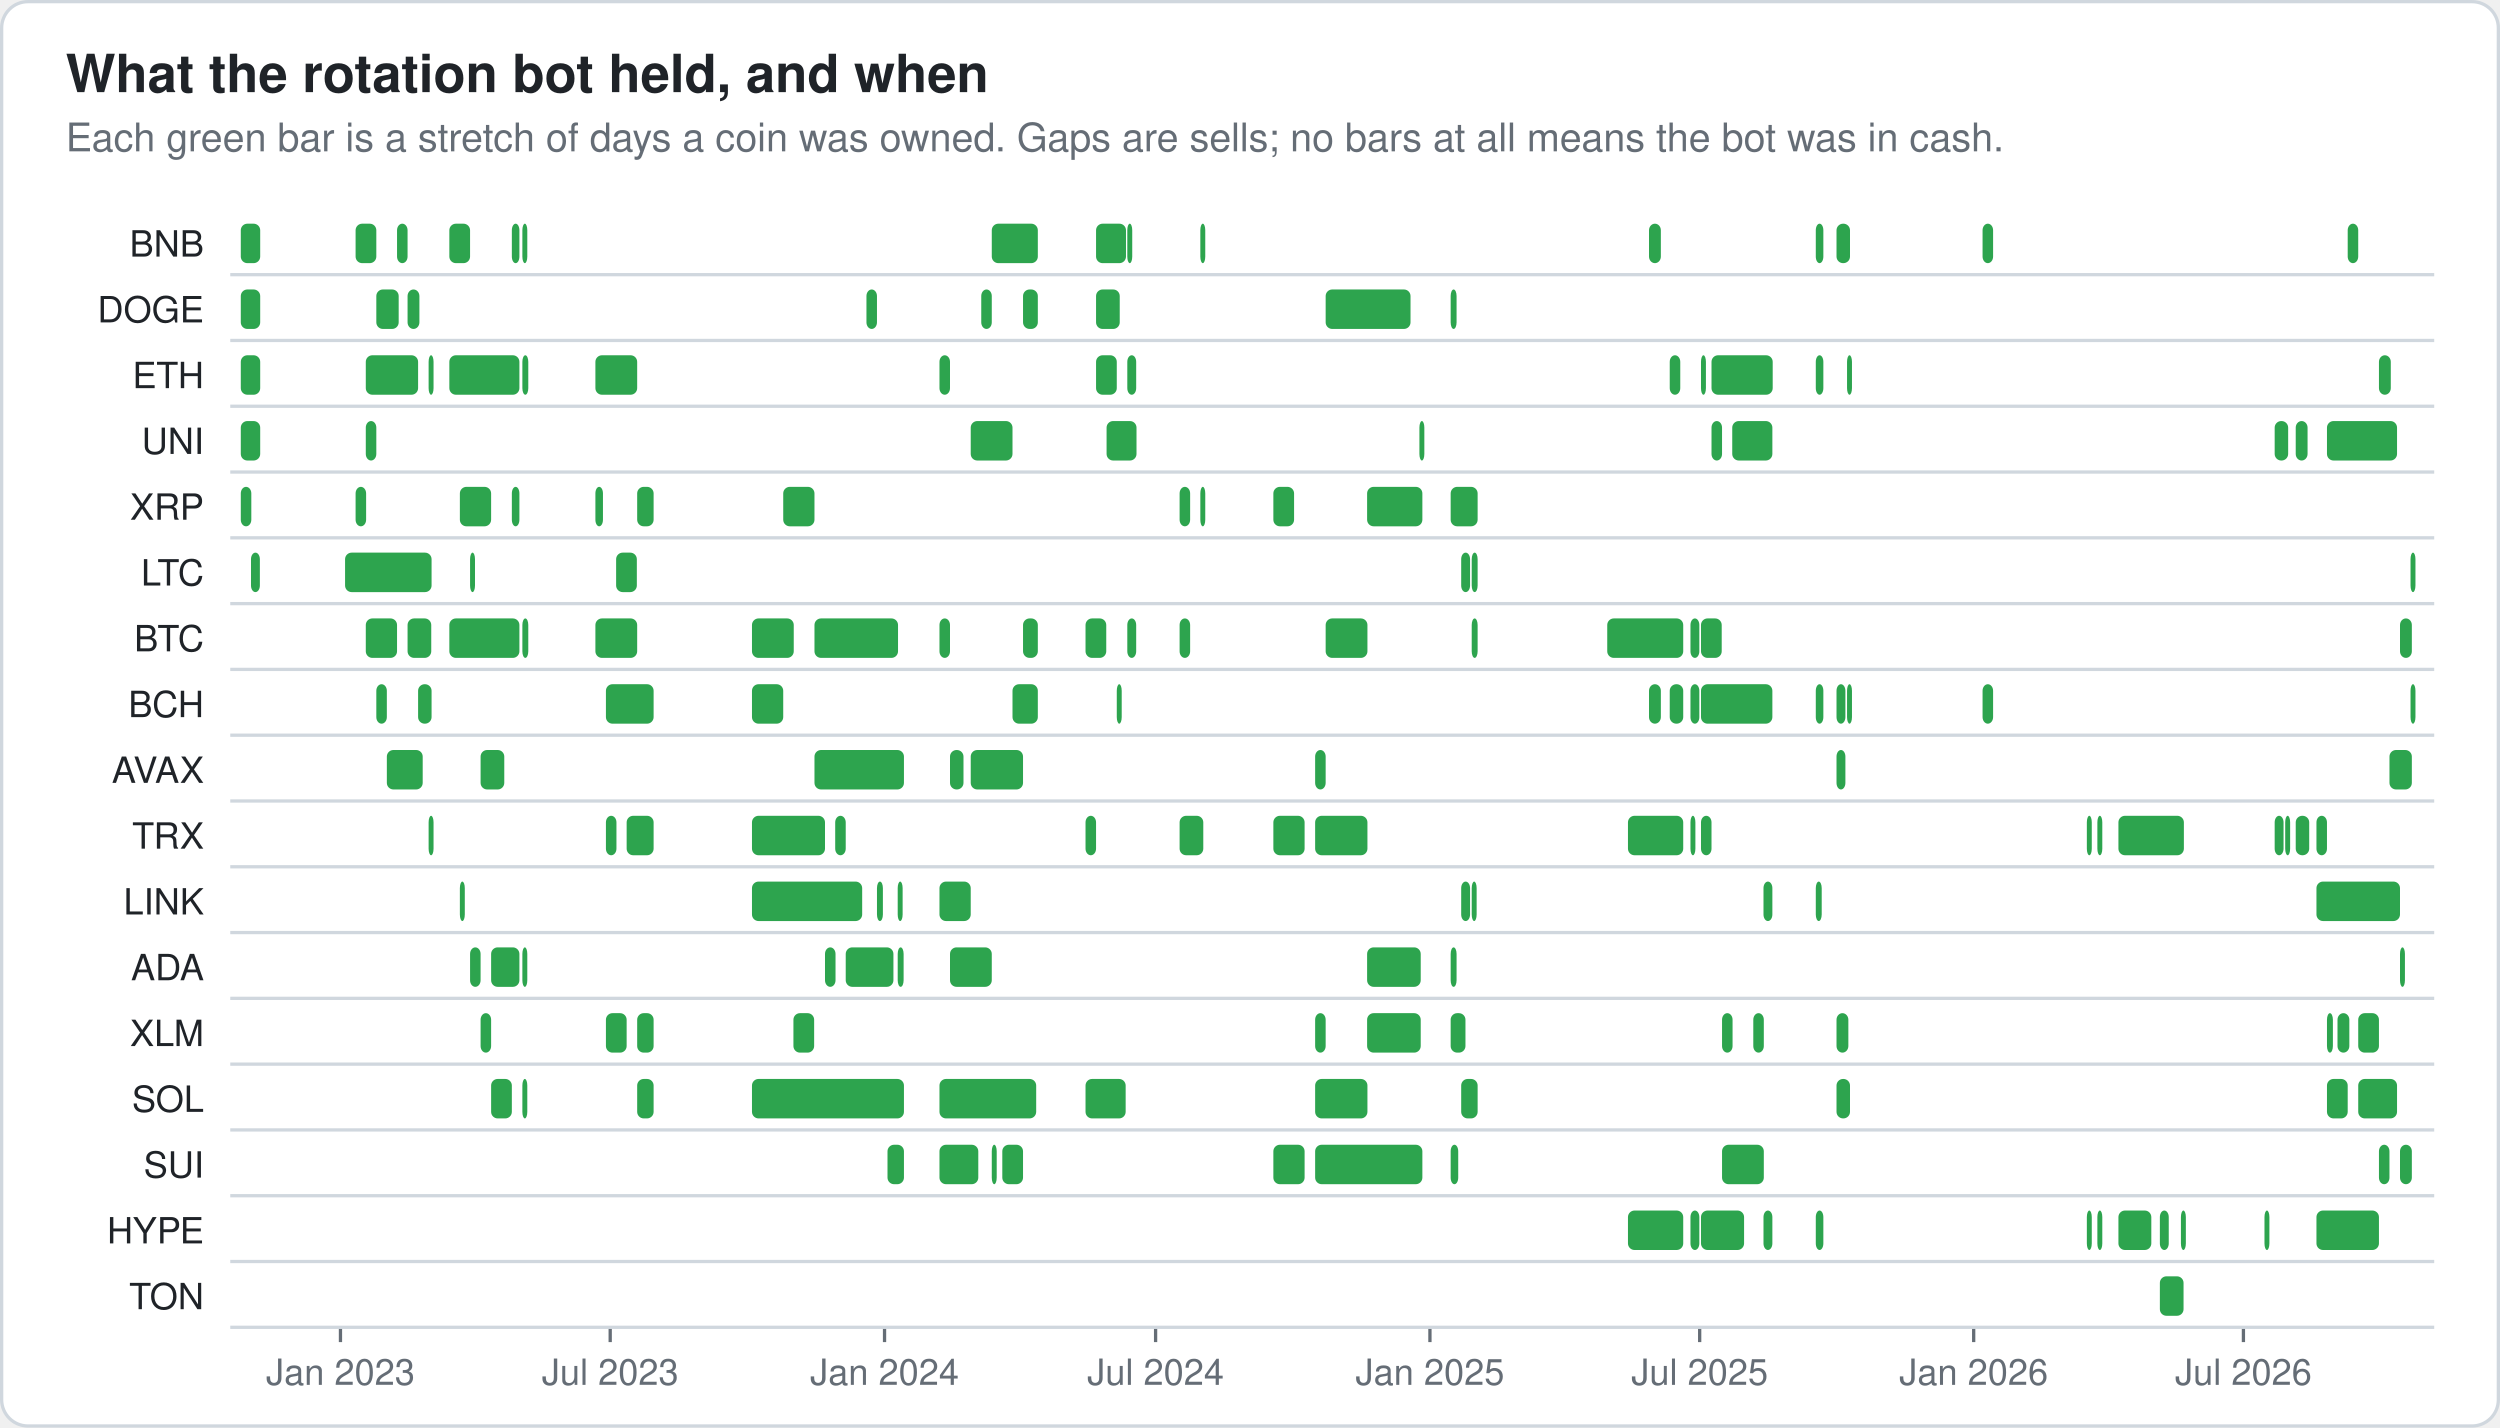
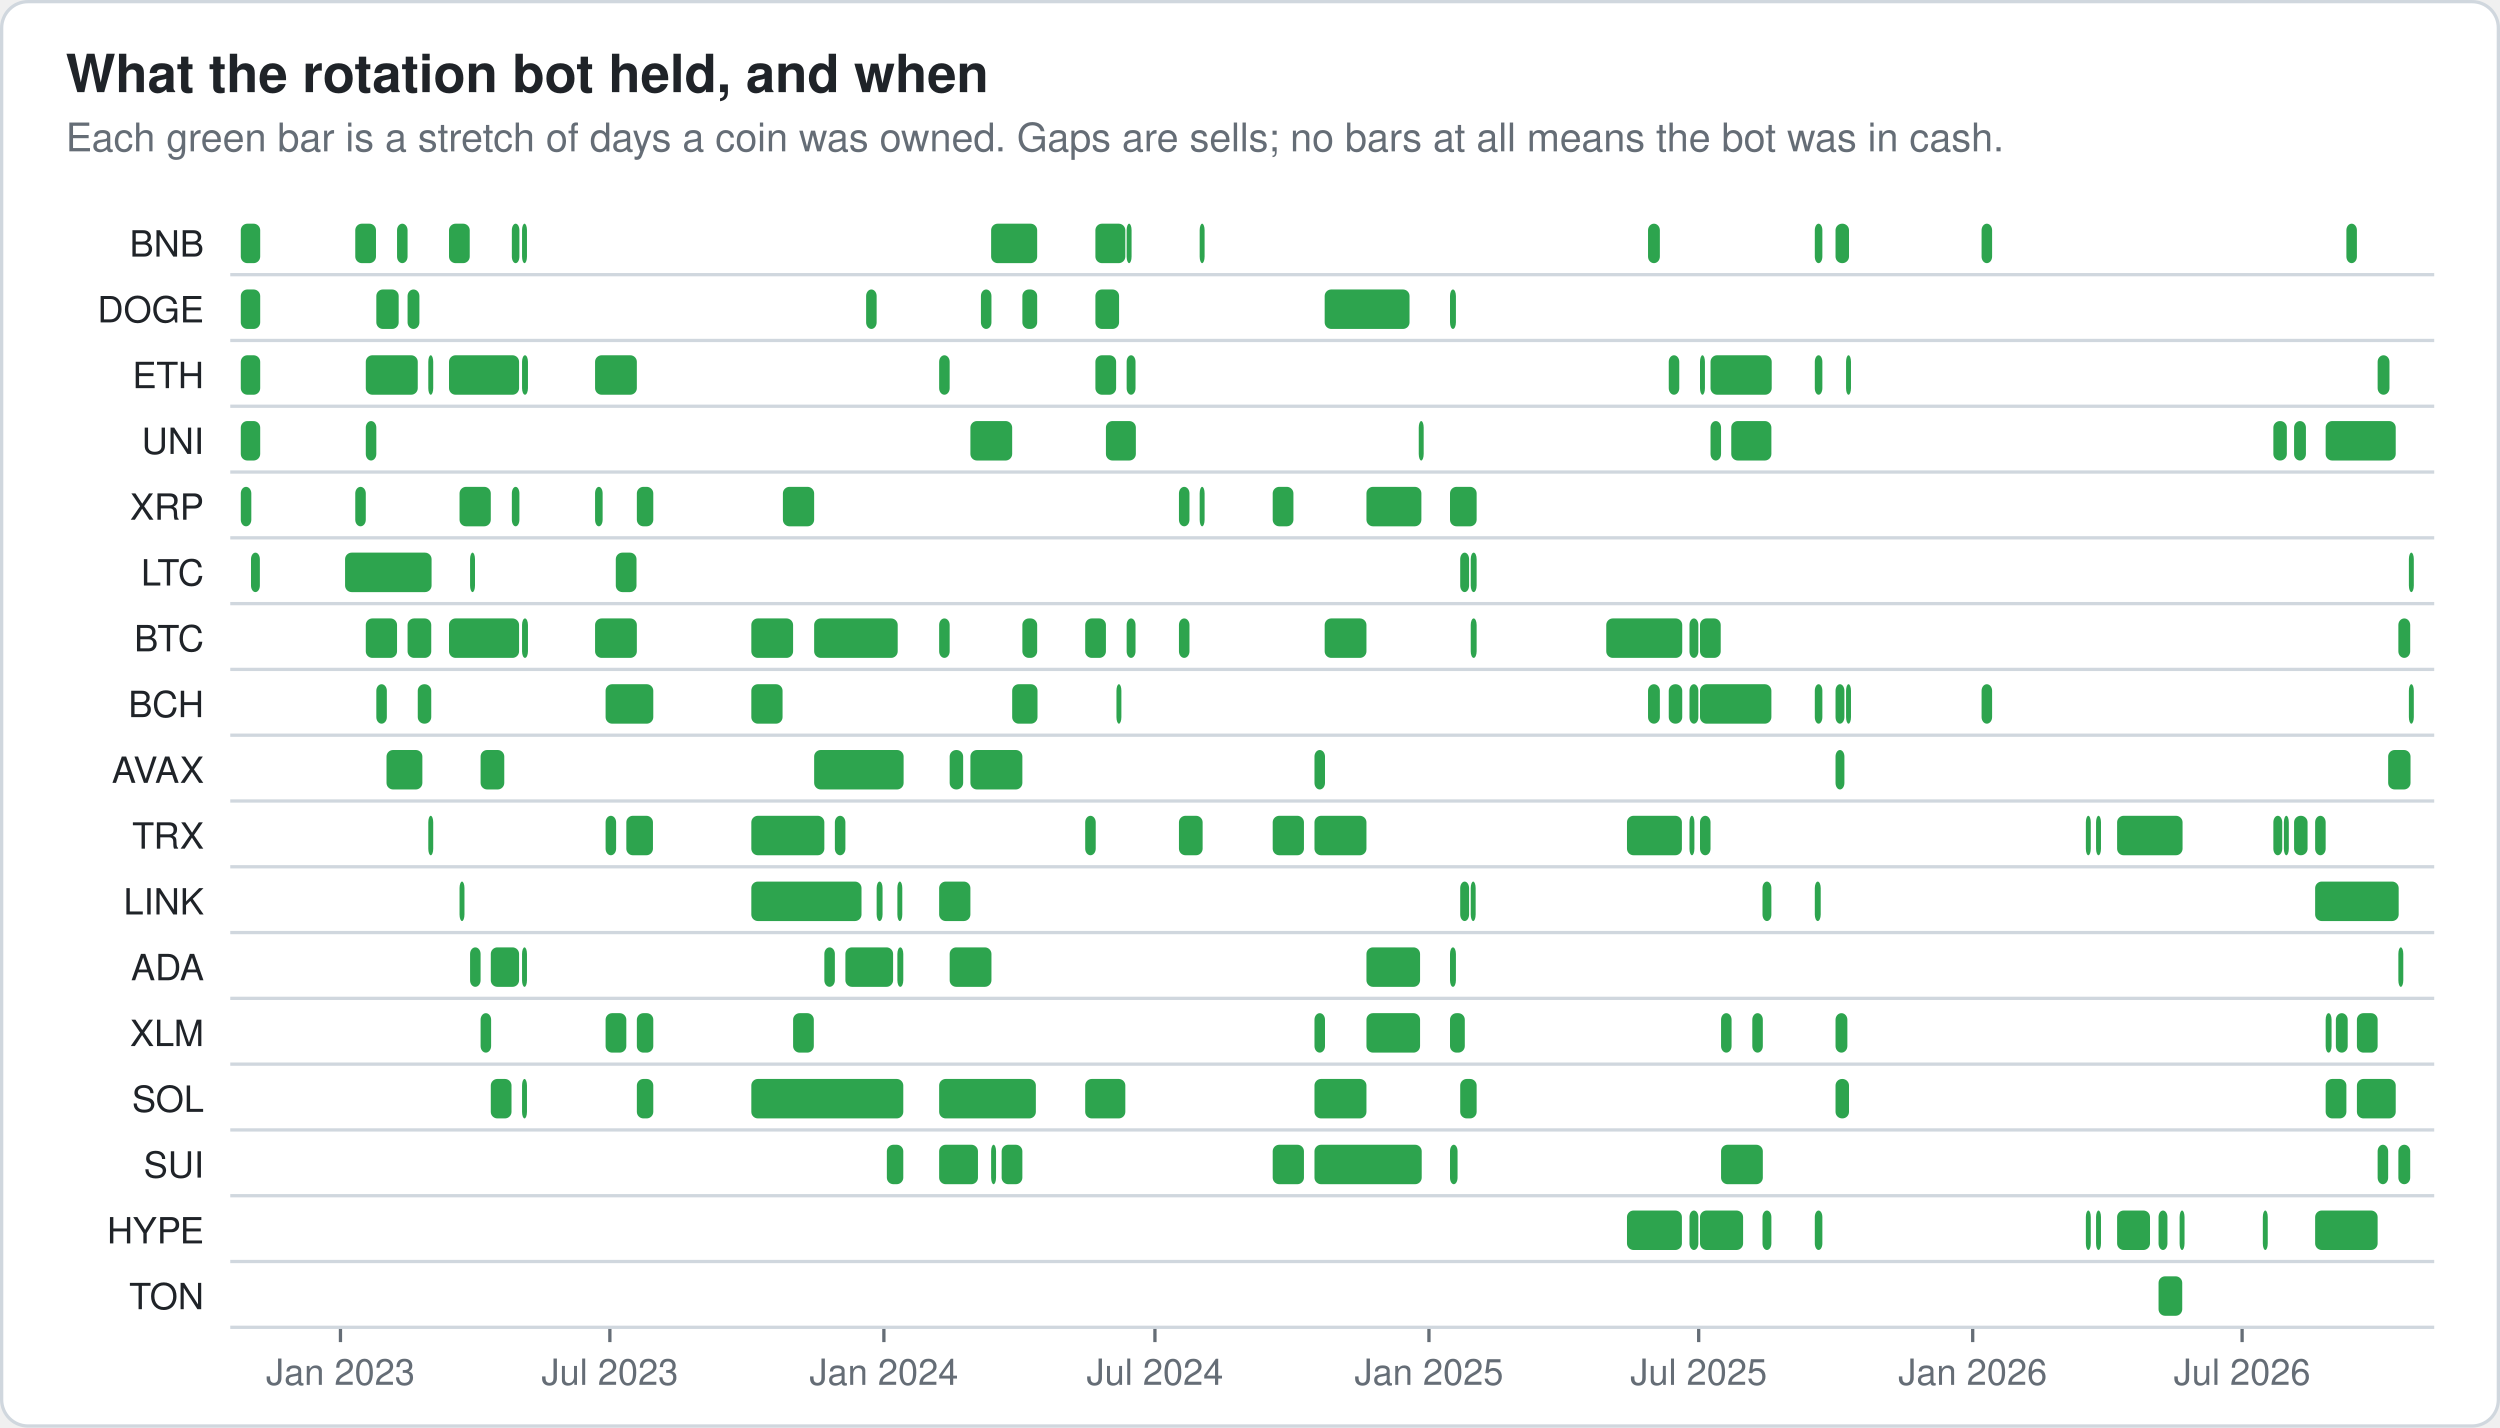
<svg xmlns="http://www.w3.org/2000/svg" width="760" height="434" viewBox="0 0 760 434" font-family="Helvetica, Arial, sans-serif">
  <rect x="0.5" y="0.5" width="759" height="433" rx="8" fill="#ffffff" stroke="#d0d7de" />
  <text x="20" y="28" font-size="16" font-weight="bold" fill="#1f2328">What the rotation bot held, and when</text>
  <text x="20" y="46" font-size="12" fill="#656d76">Each green bar is a stretch of days a coin was owned. Gaps are sells; no bars at all means the bot was in cash.</text>
  <text x="62" y="78" font-size="11" text-anchor="end" fill="#1f2328">BNB</text>
  <line x1="70" y1="83.5" x2="740" y2="83.5" stroke="#d0d7de" />
  <rect x="73.2" y="68" width="5.9" height="12" rx="2" fill="#2da44e" />
-   <rect x="108.1" y="68" width="6.3" height="12" rx="2" fill="#2da44e" />
+   <rect x="108.0" y="68" width="6.3" height="12" rx="2" fill="#2da44e" />
  <rect x="120.7" y="68" width="3.2" height="12" rx="2" fill="#2da44e" />
-   <rect x="136.6" y="68" width="6.3" height="12" rx="2" fill="#2da44e" />
+   <rect x="136.5" y="68" width="6.3" height="12" rx="2" fill="#2da44e" />
  <rect x="155.6" y="68" width="2.3" height="12" rx="2" fill="#2da44e" />
-   <rect x="158.8" y="68" width="1.5" height="12" rx="2" fill="#2da44e" />
-   <rect x="301.5" y="68" width="14.0" height="12" rx="2" fill="#2da44e" />
-   <rect x="333.2" y="68" width="9.1" height="12" rx="2" fill="#2da44e" />
-   <rect x="342.7" y="68" width="1.5" height="12" rx="2" fill="#2da44e" />
-   <rect x="364.9" y="68" width="1.5" height="12" rx="2" fill="#2da44e" />
-   <rect x="501.3" y="68" width="3.6" height="12" rx="2" fill="#2da44e" />
-   <rect x="552.0" y="68" width="2.3" height="12" rx="2" fill="#2da44e" />
-   <rect x="558.3" y="68" width="4.1" height="12" rx="2" fill="#2da44e" />
-   <rect x="602.7" y="68" width="3.2" height="12" rx="2" fill="#2da44e" />
-   <rect x="713.7" y="68" width="3.2" height="12" rx="2" fill="#2da44e" />
+   <rect x="158.7" y="68" width="1.5" height="12" rx="2" fill="#2da44e" />
+   <rect x="301.3" y="68" width="14.0" height="12" rx="2" fill="#2da44e" />
+   <rect x="333.0" y="68" width="9.1" height="12" rx="2" fill="#2da44e" />
+   <rect x="342.5" y="68" width="1.5" height="12" rx="2" fill="#2da44e" />
+   <rect x="364.7" y="68" width="1.5" height="12" rx="2" fill="#2da44e" />
+   <rect x="501.0" y="68" width="3.6" height="12" rx="2" fill="#2da44e" />
+   <rect x="551.7" y="68" width="2.3" height="12" rx="2" fill="#2da44e" />
+   <rect x="558.0" y="68" width="4.1" height="12" rx="2" fill="#2da44e" />
+   <rect x="602.4" y="68" width="3.2" height="12" rx="2" fill="#2da44e" />
+   <rect x="713.3" y="68" width="3.2" height="12" rx="2" fill="#2da44e" />
  <text x="62" y="98" font-size="11" text-anchor="end" fill="#1f2328">DOGE</text>
  <line x1="70" y1="103.5" x2="740" y2="103.5" stroke="#d0d7de" />
  <rect x="73.2" y="88" width="5.9" height="12" rx="2" fill="#2da44e" />
  <rect x="114.4" y="88" width="6.8" height="12" rx="2" fill="#2da44e" />
  <rect x="123.9" y="88" width="3.6" height="12" rx="2" fill="#2da44e" />
-   <rect x="263.4" y="88" width="3.2" height="12" rx="2" fill="#2da44e" />
-   <rect x="298.3" y="88" width="3.2" height="12" rx="2" fill="#2da44e" />
-   <rect x="311.0" y="88" width="4.5" height="12" rx="2" fill="#2da44e" />
-   <rect x="333.2" y="88" width="7.2" height="12" rx="2" fill="#2da44e" />
-   <rect x="403.0" y="88" width="25.8" height="12" rx="2" fill="#2da44e" />
-   <rect x="441.0" y="88" width="1.8" height="12" rx="2" fill="#2da44e" />
+   <rect x="263.3" y="88" width="3.2" height="12" rx="2" fill="#2da44e" />
+   <rect x="298.2" y="88" width="3.2" height="12" rx="2" fill="#2da44e" />
+   <rect x="310.8" y="88" width="4.5" height="12" rx="2" fill="#2da44e" />
+   <rect x="333.0" y="88" width="7.2" height="12" rx="2" fill="#2da44e" />
+   <rect x="402.7" y="88" width="25.8" height="12" rx="2" fill="#2da44e" />
+   <rect x="440.8" y="88" width="1.8" height="12" rx="2" fill="#2da44e" />
  <text x="62" y="118" font-size="11" text-anchor="end" fill="#1f2328">ETH</text>
  <line x1="70" y1="123.5" x2="740" y2="123.5" stroke="#d0d7de" />
  <rect x="73.2" y="108" width="5.9" height="12" rx="2" fill="#2da44e" />
-   <rect x="111.2" y="108" width="15.9" height="12" rx="2" fill="#2da44e" />
-   <rect x="130.3" y="108" width="1.5" height="12" rx="2" fill="#2da44e" />
-   <rect x="136.6" y="108" width="21.3" height="12" rx="2" fill="#2da44e" />
-   <rect x="158.8" y="108" width="1.8" height="12" rx="2" fill="#2da44e" />
-   <rect x="181.0" y="108" width="12.7" height="12" rx="2" fill="#2da44e" />
-   <rect x="285.6" y="108" width="3.2" height="12" rx="2" fill="#2da44e" />
-   <rect x="333.2" y="108" width="6.3" height="12" rx="2" fill="#2da44e" />
-   <rect x="342.7" y="108" width="2.7" height="12" rx="2" fill="#2da44e" />
-   <rect x="507.6" y="108" width="3.2" height="12" rx="2" fill="#2da44e" />
-   <rect x="517.1" y="108" width="1.5" height="12" rx="2" fill="#2da44e" />
-   <rect x="520.3" y="108" width="18.6" height="12" rx="2" fill="#2da44e" />
-   <rect x="552.0" y="108" width="2.3" height="12" rx="2" fill="#2da44e" />
-   <rect x="561.5" y="108" width="1.5" height="12" rx="2" fill="#2da44e" />
-   <rect x="723.2" y="108" width="3.6" height="12" rx="2" fill="#2da44e" />
+   <rect x="111.2" y="108" width="15.8" height="12" rx="2" fill="#2da44e" />
+   <rect x="130.2" y="108" width="1.5" height="12" rx="2" fill="#2da44e" />
+   <rect x="136.5" y="108" width="21.3" height="12" rx="2" fill="#2da44e" />
+   <rect x="158.7" y="108" width="1.8" height="12" rx="2" fill="#2da44e" />
+   <rect x="180.9" y="108" width="12.7" height="12" rx="2" fill="#2da44e" />
+   <rect x="285.5" y="108" width="3.2" height="12" rx="2" fill="#2da44e" />
+   <rect x="333.0" y="108" width="6.3" height="12" rx="2" fill="#2da44e" />
+   <rect x="342.5" y="108" width="2.7" height="12" rx="2" fill="#2da44e" />
+   <rect x="507.3" y="108" width="3.2" height="12" rx="2" fill="#2da44e" />
+   <rect x="516.8" y="108" width="1.5" height="12" rx="2" fill="#2da44e" />
+   <rect x="520.0" y="108" width="18.6" height="12" rx="2" fill="#2da44e" />
+   <rect x="551.7" y="108" width="2.3" height="12" rx="2" fill="#2da44e" />
+   <rect x="561.2" y="108" width="1.5" height="12" rx="2" fill="#2da44e" />
+   <rect x="722.8" y="108" width="3.6" height="12" rx="2" fill="#2da44e" />
  <text x="62" y="138" font-size="11" text-anchor="end" fill="#1f2328">UNI</text>
  <line x1="70" y1="143.5" x2="740" y2="143.5" stroke="#d0d7de" />
  <rect x="73.2" y="128" width="5.9" height="12" rx="2" fill="#2da44e" />
  <rect x="111.2" y="128" width="3.2" height="12" rx="2" fill="#2da44e" />
-   <rect x="295.1" y="128" width="12.7" height="12" rx="2" fill="#2da44e" />
-   <rect x="336.4" y="128" width="9.1" height="12" rx="2" fill="#2da44e" />
-   <rect x="431.5" y="128" width="1.5" height="12" rx="2" fill="#2da44e" />
-   <rect x="520.3" y="128" width="3.2" height="12" rx="2" fill="#2da44e" />
-   <rect x="526.6" y="128" width="12.2" height="12" rx="2" fill="#2da44e" />
-   <rect x="691.5" y="128" width="4.1" height="12" rx="2" fill="#2da44e" />
-   <rect x="697.9" y="128" width="3.6" height="12" rx="2" fill="#2da44e" />
-   <rect x="707.4" y="128" width="21.3" height="12" rx="2" fill="#2da44e" />
+   <rect x="295.0" y="128" width="12.7" height="12" rx="2" fill="#2da44e" />
+   <rect x="336.2" y="128" width="9.1" height="12" rx="2" fill="#2da44e" />
+   <rect x="431.3" y="128" width="1.5" height="12" rx="2" fill="#2da44e" />
+   <rect x="520.0" y="128" width="3.2" height="12" rx="2" fill="#2da44e" />
+   <rect x="526.3" y="128" width="12.2" height="12" rx="2" fill="#2da44e" />
+   <rect x="691.1" y="128" width="4.1" height="12" rx="2" fill="#2da44e" />
+   <rect x="697.4" y="128" width="3.6" height="12" rx="2" fill="#2da44e" />
+   <rect x="707.0" y="128" width="21.3" height="12" rx="2" fill="#2da44e" />
  <text x="62" y="158" font-size="11" text-anchor="end" fill="#1f2328">XRP</text>
  <line x1="70" y1="163.5" x2="740" y2="163.5" stroke="#d0d7de" />
  <rect x="73.2" y="148" width="3.2" height="12" rx="2" fill="#2da44e" />
-   <rect x="108.1" y="148" width="3.2" height="12" rx="2" fill="#2da44e" />
-   <rect x="139.8" y="148" width="9.5" height="12" rx="2" fill="#2da44e" />
+   <rect x="108.0" y="148" width="3.2" height="12" rx="2" fill="#2da44e" />
+   <rect x="139.7" y="148" width="9.5" height="12" rx="2" fill="#2da44e" />
  <rect x="155.6" y="148" width="2.3" height="12" rx="2" fill="#2da44e" />
-   <rect x="181.0" y="148" width="2.3" height="12" rx="2" fill="#2da44e" />
-   <rect x="193.7" y="148" width="5.0" height="12" rx="2" fill="#2da44e" />
-   <rect x="238.1" y="148" width="9.5" height="12" rx="2" fill="#2da44e" />
-   <rect x="358.6" y="148" width="3.2" height="12" rx="2" fill="#2da44e" />
-   <rect x="364.9" y="148" width="1.5" height="12" rx="2" fill="#2da44e" />
-   <rect x="387.1" y="148" width="6.3" height="12" rx="2" fill="#2da44e" />
-   <rect x="415.6" y="148" width="16.8" height="12" rx="2" fill="#2da44e" />
-   <rect x="441.0" y="148" width="8.2" height="12" rx="2" fill="#2da44e" />
+   <rect x="180.9" y="148" width="2.3" height="12" rx="2" fill="#2da44e" />
+   <rect x="193.6" y="148" width="5.0" height="12" rx="2" fill="#2da44e" />
+   <rect x="238.0" y="148" width="9.5" height="12" rx="2" fill="#2da44e" />
+   <rect x="358.4" y="148" width="3.2" height="12" rx="2" fill="#2da44e" />
+   <rect x="364.7" y="148" width="1.5" height="12" rx="2" fill="#2da44e" />
+   <rect x="386.9" y="148" width="6.3" height="12" rx="2" fill="#2da44e" />
+   <rect x="415.4" y="148" width="16.7" height="12" rx="2" fill="#2da44e" />
+   <rect x="440.8" y="148" width="8.1" height="12" rx="2" fill="#2da44e" />
  <text x="62" y="178" font-size="11" text-anchor="end" fill="#1f2328">LTC</text>
  <line x1="70" y1="183.5" x2="740" y2="183.5" stroke="#d0d7de" />
  <rect x="76.3" y="168" width="2.7" height="12" rx="2" fill="#2da44e" />
  <rect x="104.9" y="168" width="26.3" height="12" rx="2" fill="#2da44e" />
  <rect x="142.9" y="168" width="1.5" height="12" rx="2" fill="#2da44e" />
-   <rect x="187.3" y="168" width="6.3" height="12" rx="2" fill="#2da44e" />
-   <rect x="444.2" y="168" width="2.7" height="12" rx="2" fill="#2da44e" />
-   <rect x="447.4" y="168" width="1.8" height="12" rx="2" fill="#2da44e" />
-   <rect x="732.8" y="168" width="1.5" height="12" rx="2" fill="#2da44e" />
+   <rect x="187.2" y="168" width="6.3" height="12" rx="2" fill="#2da44e" />
+   <rect x="443.9" y="168" width="2.7" height="12" rx="2" fill="#2da44e" />
+   <rect x="447.1" y="168" width="1.8" height="12" rx="2" fill="#2da44e" />
+   <rect x="732.3" y="168" width="1.5" height="12" rx="2" fill="#2da44e" />
  <text x="62" y="198" font-size="11" text-anchor="end" fill="#1f2328">BTC</text>
  <line x1="70" y1="203.5" x2="740" y2="203.5" stroke="#d0d7de" />
  <rect x="111.2" y="188" width="9.5" height="12" rx="2" fill="#2da44e" />
  <rect x="123.9" y="188" width="7.2" height="12" rx="2" fill="#2da44e" />
-   <rect x="136.6" y="188" width="21.3" height="12" rx="2" fill="#2da44e" />
-   <rect x="158.8" y="188" width="1.8" height="12" rx="2" fill="#2da44e" />
-   <rect x="181.0" y="188" width="12.7" height="12" rx="2" fill="#2da44e" />
-   <rect x="228.6" y="188" width="12.7" height="12" rx="2" fill="#2da44e" />
-   <rect x="247.6" y="188" width="25.4" height="12" rx="2" fill="#2da44e" />
-   <rect x="285.6" y="188" width="3.2" height="12" rx="2" fill="#2da44e" />
-   <rect x="311.0" y="188" width="4.5" height="12" rx="2" fill="#2da44e" />
-   <rect x="330.0" y="188" width="6.3" height="12" rx="2" fill="#2da44e" />
-   <rect x="342.7" y="188" width="2.7" height="12" rx="2" fill="#2da44e" />
-   <rect x="358.6" y="188" width="3.2" height="12" rx="2" fill="#2da44e" />
-   <rect x="403.0" y="188" width="12.7" height="12" rx="2" fill="#2da44e" />
-   <rect x="447.4" y="188" width="1.8" height="12" rx="2" fill="#2da44e" />
-   <rect x="488.6" y="188" width="23.1" height="12" rx="2" fill="#2da44e" />
-   <rect x="513.9" y="188" width="2.7" height="12" rx="2" fill="#2da44e" />
-   <rect x="517.1" y="188" width="6.3" height="12" rx="2" fill="#2da44e" />
-   <rect x="729.6" y="188" width="3.6" height="12" rx="2" fill="#2da44e" />
+   <rect x="136.5" y="188" width="21.3" height="12" rx="2" fill="#2da44e" />
+   <rect x="158.7" y="188" width="1.8" height="12" rx="2" fill="#2da44e" />
+   <rect x="180.9" y="188" width="12.7" height="12" rx="2" fill="#2da44e" />
+   <rect x="228.4" y="188" width="12.7" height="12" rx="2" fill="#2da44e" />
+   <rect x="247.5" y="188" width="25.4" height="12" rx="2" fill="#2da44e" />
+   <rect x="285.5" y="188" width="3.2" height="12" rx="2" fill="#2da44e" />
+   <rect x="310.8" y="188" width="4.5" height="12" rx="2" fill="#2da44e" />
+   <rect x="329.9" y="188" width="6.3" height="12" rx="2" fill="#2da44e" />
+   <rect x="342.5" y="188" width="2.7" height="12" rx="2" fill="#2da44e" />
+   <rect x="358.4" y="188" width="3.2" height="12" rx="2" fill="#2da44e" />
+   <rect x="402.7" y="188" width="12.7" height="12" rx="2" fill="#2da44e" />
+   <rect x="447.1" y="188" width="1.8" height="12" rx="2" fill="#2da44e" />
+   <rect x="488.3" y="188" width="23.1" height="12" rx="2" fill="#2da44e" />
+   <rect x="513.6" y="188" width="2.7" height="12" rx="2" fill="#2da44e" />
+   <rect x="516.8" y="188" width="6.3" height="12" rx="2" fill="#2da44e" />
+   <rect x="729.1" y="188" width="3.6" height="12" rx="2" fill="#2da44e" />
  <text x="62" y="218" font-size="11" text-anchor="end" fill="#1f2328">BCH</text>
  <line x1="70" y1="223.5" x2="740" y2="223.5" stroke="#d0d7de" />
  <rect x="114.4" y="208" width="3.2" height="12" rx="2" fill="#2da44e" />
-   <rect x="127.1" y="208" width="4.1" height="12" rx="2" fill="#2da44e" />
-   <rect x="184.2" y="208" width="14.5" height="12" rx="2" fill="#2da44e" />
-   <rect x="228.6" y="208" width="9.5" height="12" rx="2" fill="#2da44e" />
-   <rect x="307.8" y="208" width="7.7" height="12" rx="2" fill="#2da44e" />
-   <rect x="339.5" y="208" width="1.5" height="12" rx="2" fill="#2da44e" />
-   <rect x="501.3" y="208" width="3.6" height="12" rx="2" fill="#2da44e" />
-   <rect x="507.6" y="208" width="4.1" height="12" rx="2" fill="#2da44e" />
-   <rect x="513.9" y="208" width="2.7" height="12" rx="2" fill="#2da44e" />
-   <rect x="517.1" y="208" width="21.7" height="12" rx="2" fill="#2da44e" />
-   <rect x="552.0" y="208" width="2.3" height="12" rx="2" fill="#2da44e" />
-   <rect x="558.3" y="208" width="2.7" height="12" rx="2" fill="#2da44e" />
-   <rect x="561.5" y="208" width="1.5" height="12" rx="2" fill="#2da44e" />
-   <rect x="602.7" y="208" width="3.2" height="12" rx="2" fill="#2da44e" />
-   <rect x="732.8" y="208" width="1.5" height="12" rx="2" fill="#2da44e" />
+   <rect x="127.0" y="208" width="4.1" height="12" rx="2" fill="#2da44e" />
+   <rect x="184.1" y="208" width="14.5" height="12" rx="2" fill="#2da44e" />
+   <rect x="228.4" y="208" width="9.5" height="12" rx="2" fill="#2da44e" />
+   <rect x="307.7" y="208" width="7.7" height="12" rx="2" fill="#2da44e" />
+   <rect x="339.4" y="208" width="1.5" height="12" rx="2" fill="#2da44e" />
+   <rect x="501.0" y="208" width="3.6" height="12" rx="2" fill="#2da44e" />
+   <rect x="507.3" y="208" width="4.1" height="12" rx="2" fill="#2da44e" />
+   <rect x="513.6" y="208" width="2.7" height="12" rx="2" fill="#2da44e" />
+   <rect x="516.8" y="208" width="21.7" height="12" rx="2" fill="#2da44e" />
+   <rect x="551.7" y="208" width="2.3" height="12" rx="2" fill="#2da44e" />
+   <rect x="558.0" y="208" width="2.7" height="12" rx="2" fill="#2da44e" />
+   <rect x="561.2" y="208" width="1.5" height="12" rx="2" fill="#2da44e" />
+   <rect x="602.4" y="208" width="3.2" height="12" rx="2" fill="#2da44e" />
+   <rect x="732.3" y="208" width="1.5" height="12" rx="2" fill="#2da44e" />
  <text x="62" y="238" font-size="11" text-anchor="end" fill="#1f2328">AVAX</text>
  <line x1="70" y1="243.5" x2="740" y2="243.5" stroke="#d0d7de" />
-   <rect x="117.6" y="228" width="10.9" height="12" rx="2" fill="#2da44e" />
+   <rect x="117.5" y="228" width="10.9" height="12" rx="2" fill="#2da44e" />
  <rect x="146.1" y="228" width="7.2" height="12" rx="2" fill="#2da44e" />
-   <rect x="247.6" y="228" width="27.2" height="12" rx="2" fill="#2da44e" />
-   <rect x="288.8" y="228" width="4.1" height="12" rx="2" fill="#2da44e" />
-   <rect x="295.1" y="228" width="15.9" height="12" rx="2" fill="#2da44e" />
-   <rect x="399.8" y="228" width="3.2" height="12" rx="2" fill="#2da44e" />
-   <rect x="558.3" y="228" width="2.7" height="12" rx="2" fill="#2da44e" />
-   <rect x="726.4" y="228" width="6.8" height="12" rx="2" fill="#2da44e" />
+   <rect x="247.5" y="228" width="27.2" height="12" rx="2" fill="#2da44e" />
+   <rect x="288.7" y="228" width="4.1" height="12" rx="2" fill="#2da44e" />
+   <rect x="295.0" y="228" width="15.8" height="12" rx="2" fill="#2da44e" />
+   <rect x="399.6" y="228" width="3.2" height="12" rx="2" fill="#2da44e" />
+   <rect x="558.0" y="228" width="2.7" height="12" rx="2" fill="#2da44e" />
+   <rect x="726.0" y="228" width="6.8" height="12" rx="2" fill="#2da44e" />
  <text x="62" y="258" font-size="11" text-anchor="end" fill="#1f2328">TRX</text>
  <line x1="70" y1="263.5" x2="740" y2="263.5" stroke="#d0d7de" />
-   <rect x="130.3" y="248" width="1.5" height="12" rx="2" fill="#2da44e" />
-   <rect x="184.2" y="248" width="3.2" height="12" rx="2" fill="#2da44e" />
-   <rect x="190.5" y="248" width="8.2" height="12" rx="2" fill="#2da44e" />
-   <rect x="228.6" y="248" width="22.2" height="12" rx="2" fill="#2da44e" />
-   <rect x="253.9" y="248" width="3.2" height="12" rx="2" fill="#2da44e" />
-   <rect x="330.0" y="248" width="3.2" height="12" rx="2" fill="#2da44e" />
-   <rect x="358.6" y="248" width="7.2" height="12" rx="2" fill="#2da44e" />
-   <rect x="387.1" y="248" width="9.5" height="12" rx="2" fill="#2da44e" />
-   <rect x="399.8" y="248" width="15.9" height="12" rx="2" fill="#2da44e" />
-   <rect x="494.9" y="248" width="16.8" height="12" rx="2" fill="#2da44e" />
-   <rect x="513.9" y="248" width="1.5" height="12" rx="2" fill="#2da44e" />
-   <rect x="517.1" y="248" width="3.2" height="12" rx="2" fill="#2da44e" />
-   <rect x="634.4" y="248" width="1.5" height="12" rx="2" fill="#2da44e" />
-   <rect x="637.6" y="248" width="1.5" height="12" rx="2" fill="#2da44e" />
-   <rect x="644.0" y="248" width="19.9" height="12" rx="2" fill="#2da44e" />
-   <rect x="691.5" y="248" width="2.7" height="12" rx="2" fill="#2da44e" />
-   <rect x="694.7" y="248" width="1.5" height="12" rx="2" fill="#2da44e" />
-   <rect x="697.9" y="248" width="4.1" height="12" rx="2" fill="#2da44e" />
-   <rect x="704.2" y="248" width="3.2" height="12" rx="2" fill="#2da44e" />
+   <rect x="130.2" y="248" width="1.5" height="12" rx="2" fill="#2da44e" />
+   <rect x="184.1" y="248" width="3.2" height="12" rx="2" fill="#2da44e" />
+   <rect x="190.4" y="248" width="8.1" height="12" rx="2" fill="#2da44e" />
+   <rect x="228.4" y="248" width="22.2" height="12" rx="2" fill="#2da44e" />
+   <rect x="253.8" y="248" width="3.2" height="12" rx="2" fill="#2da44e" />
+   <rect x="329.9" y="248" width="3.2" height="12" rx="2" fill="#2da44e" />
+   <rect x="358.4" y="248" width="7.2" height="12" rx="2" fill="#2da44e" />
+   <rect x="386.9" y="248" width="9.5" height="12" rx="2" fill="#2da44e" />
+   <rect x="399.6" y="248" width="15.8" height="12" rx="2" fill="#2da44e" />
+   <rect x="494.6" y="248" width="16.7" height="12" rx="2" fill="#2da44e" />
+   <rect x="513.6" y="248" width="1.5" height="12" rx="2" fill="#2da44e" />
+   <rect x="516.8" y="248" width="3.2" height="12" rx="2" fill="#2da44e" />
+   <rect x="634.1" y="248" width="1.5" height="12" rx="2" fill="#2da44e" />
+   <rect x="637.2" y="248" width="1.5" height="12" rx="2" fill="#2da44e" />
+   <rect x="643.6" y="248" width="19.9" height="12" rx="2" fill="#2da44e" />
+   <rect x="691.1" y="248" width="2.7" height="12" rx="2" fill="#2da44e" />
+   <rect x="694.3" y="248" width="1.5" height="12" rx="2" fill="#2da44e" />
+   <rect x="697.4" y="248" width="4.1" height="12" rx="2" fill="#2da44e" />
+   <rect x="703.8" y="248" width="3.2" height="12" rx="2" fill="#2da44e" />
  <text x="62" y="278" font-size="11" text-anchor="end" fill="#1f2328">LINK</text>
  <line x1="70" y1="283.5" x2="740" y2="283.5" stroke="#d0d7de" />
-   <rect x="139.8" y="268" width="1.5" height="12" rx="2" fill="#2da44e" />
-   <rect x="228.6" y="268" width="33.5" height="12" rx="2" fill="#2da44e" />
-   <rect x="266.6" y="268" width="1.8" height="12" rx="2" fill="#2da44e" />
-   <rect x="272.9" y="268" width="1.5" height="12" rx="2" fill="#2da44e" />
-   <rect x="285.6" y="268" width="9.5" height="12" rx="2" fill="#2da44e" />
-   <rect x="444.2" y="268" width="2.7" height="12" rx="2" fill="#2da44e" />
-   <rect x="447.4" y="268" width="1.5" height="12" rx="2" fill="#2da44e" />
-   <rect x="536.1" y="268" width="2.7" height="12" rx="2" fill="#2da44e" />
-   <rect x="552.0" y="268" width="1.8" height="12" rx="2" fill="#2da44e" />
-   <rect x="704.2" y="268" width="25.4" height="12" rx="2" fill="#2da44e" />
+   <rect x="139.7" y="268" width="1.5" height="12" rx="2" fill="#2da44e" />
+   <rect x="228.4" y="268" width="33.5" height="12" rx="2" fill="#2da44e" />
+   <rect x="266.5" y="268" width="1.8" height="12" rx="2" fill="#2da44e" />
+   <rect x="272.8" y="268" width="1.5" height="12" rx="2" fill="#2da44e" />
+   <rect x="285.5" y="268" width="9.5" height="12" rx="2" fill="#2da44e" />
+   <rect x="443.9" y="268" width="2.7" height="12" rx="2" fill="#2da44e" />
+   <rect x="447.1" y="268" width="1.5" height="12" rx="2" fill="#2da44e" />
+   <rect x="535.8" y="268" width="2.7" height="12" rx="2" fill="#2da44e" />
+   <rect x="551.7" y="268" width="1.8" height="12" rx="2" fill="#2da44e" />
+   <rect x="703.8" y="268" width="25.4" height="12" rx="2" fill="#2da44e" />
  <text x="62" y="298" font-size="11" text-anchor="end" fill="#1f2328">ADA</text>
  <line x1="70" y1="303.5" x2="740" y2="303.5" stroke="#d0d7de" />
  <rect x="142.9" y="288" width="3.2" height="12" rx="2" fill="#2da44e" />
-   <rect x="149.3" y="288" width="8.6" height="12" rx="2" fill="#2da44e" />
-   <rect x="158.8" y="288" width="1.5" height="12" rx="2" fill="#2da44e" />
-   <rect x="250.8" y="288" width="3.2" height="12" rx="2" fill="#2da44e" />
-   <rect x="257.1" y="288" width="14.5" height="12" rx="2" fill="#2da44e" />
-   <rect x="272.9" y="288" width="1.8" height="12" rx="2" fill="#2da44e" />
-   <rect x="288.8" y="288" width="12.7" height="12" rx="2" fill="#2da44e" />
-   <rect x="415.6" y="288" width="16.3" height="12" rx="2" fill="#2da44e" />
-   <rect x="441.0" y="288" width="1.8" height="12" rx="2" fill="#2da44e" />
-   <rect x="729.6" y="288" width="1.5" height="12" rx="2" fill="#2da44e" />
+   <rect x="149.2" y="288" width="8.6" height="12" rx="2" fill="#2da44e" />
+   <rect x="158.7" y="288" width="1.5" height="12" rx="2" fill="#2da44e" />
+   <rect x="250.6" y="288" width="3.2" height="12" rx="2" fill="#2da44e" />
+   <rect x="257.0" y="288" width="14.5" height="12" rx="2" fill="#2da44e" />
+   <rect x="272.8" y="288" width="1.8" height="12" rx="2" fill="#2da44e" />
+   <rect x="288.7" y="288" width="12.7" height="12" rx="2" fill="#2da44e" />
+   <rect x="415.4" y="288" width="16.3" height="12" rx="2" fill="#2da44e" />
+   <rect x="440.8" y="288" width="1.8" height="12" rx="2" fill="#2da44e" />
+   <rect x="729.1" y="288" width="1.5" height="12" rx="2" fill="#2da44e" />
  <text x="62" y="318" font-size="11" text-anchor="end" fill="#1f2328">XLM</text>
  <line x1="70" y1="323.5" x2="740" y2="323.5" stroke="#d0d7de" />
  <rect x="146.1" y="308" width="3.2" height="12" rx="2" fill="#2da44e" />
-   <rect x="184.2" y="308" width="6.3" height="12" rx="2" fill="#2da44e" />
-   <rect x="193.7" y="308" width="5.0" height="12" rx="2" fill="#2da44e" />
-   <rect x="241.2" y="308" width="6.3" height="12" rx="2" fill="#2da44e" />
-   <rect x="399.8" y="308" width="3.2" height="12" rx="2" fill="#2da44e" />
-   <rect x="415.6" y="308" width="16.3" height="12" rx="2" fill="#2da44e" />
-   <rect x="441.0" y="308" width="4.5" height="12" rx="2" fill="#2da44e" />
-   <rect x="523.5" y="308" width="3.2" height="12" rx="2" fill="#2da44e" />
-   <rect x="533.0" y="308" width="3.2" height="12" rx="2" fill="#2da44e" />
-   <rect x="558.3" y="308" width="3.6" height="12" rx="2" fill="#2da44e" />
-   <rect x="707.4" y="308" width="1.8" height="12" rx="2" fill="#2da44e" />
-   <rect x="710.6" y="308" width="3.6" height="12" rx="2" fill="#2da44e" />
-   <rect x="716.9" y="308" width="6.3" height="12" rx="2" fill="#2da44e" />
+   <rect x="184.1" y="308" width="6.3" height="12" rx="2" fill="#2da44e" />
+   <rect x="193.6" y="308" width="5.0" height="12" rx="2" fill="#2da44e" />
+   <rect x="241.1" y="308" width="6.3" height="12" rx="2" fill="#2da44e" />
+   <rect x="399.6" y="308" width="3.2" height="12" rx="2" fill="#2da44e" />
+   <rect x="415.4" y="308" width="16.3" height="12" rx="2" fill="#2da44e" />
+   <rect x="440.8" y="308" width="4.5" height="12" rx="2" fill="#2da44e" />
+   <rect x="523.2" y="308" width="3.2" height="12" rx="2" fill="#2da44e" />
+   <rect x="532.7" y="308" width="3.2" height="12" rx="2" fill="#2da44e" />
+   <rect x="558.0" y="308" width="3.6" height="12" rx="2" fill="#2da44e" />
+   <rect x="707.0" y="308" width="1.8" height="12" rx="2" fill="#2da44e" />
+   <rect x="710.1" y="308" width="3.6" height="12" rx="2" fill="#2da44e" />
+   <rect x="716.5" y="308" width="6.3" height="12" rx="2" fill="#2da44e" />
  <text x="62" y="338" font-size="11" text-anchor="end" fill="#1f2328">SOL</text>
  <line x1="70" y1="343.5" x2="740" y2="343.5" stroke="#d0d7de" />
-   <rect x="149.3" y="328" width="6.3" height="12" rx="2" fill="#2da44e" />
-   <rect x="158.8" y="328" width="1.5" height="12" rx="2" fill="#2da44e" />
-   <rect x="193.7" y="328" width="5.0" height="12" rx="2" fill="#2da44e" />
-   <rect x="228.6" y="328" width="46.2" height="12" rx="2" fill="#2da44e" />
-   <rect x="285.6" y="328" width="29.4" height="12" rx="2" fill="#2da44e" />
-   <rect x="330.0" y="328" width="12.2" height="12" rx="2" fill="#2da44e" />
-   <rect x="399.8" y="328" width="15.9" height="12" rx="2" fill="#2da44e" />
-   <rect x="444.2" y="328" width="5.0" height="12" rx="2" fill="#2da44e" />
-   <rect x="558.3" y="328" width="4.1" height="12" rx="2" fill="#2da44e" />
-   <rect x="707.4" y="328" width="6.3" height="12" rx="2" fill="#2da44e" />
-   <rect x="716.9" y="328" width="11.8" height="12" rx="2" fill="#2da44e" />
+   <rect x="149.2" y="328" width="6.3" height="12" rx="2" fill="#2da44e" />
+   <rect x="158.7" y="328" width="1.5" height="12" rx="2" fill="#2da44e" />
+   <rect x="193.6" y="328" width="5.0" height="12" rx="2" fill="#2da44e" />
+   <rect x="228.4" y="328" width="46.2" height="12" rx="2" fill="#2da44e" />
+   <rect x="285.5" y="328" width="29.4" height="12" rx="2" fill="#2da44e" />
+   <rect x="329.9" y="328" width="12.2" height="12" rx="2" fill="#2da44e" />
+   <rect x="399.6" y="328" width="15.8" height="12" rx="2" fill="#2da44e" />
+   <rect x="443.9" y="328" width="5.0" height="12" rx="2" fill="#2da44e" />
+   <rect x="558.0" y="328" width="4.1" height="12" rx="2" fill="#2da44e" />
+   <rect x="707.0" y="328" width="6.3" height="12" rx="2" fill="#2da44e" />
+   <rect x="716.5" y="328" width="11.8" height="12" rx="2" fill="#2da44e" />
  <text x="62" y="358" font-size="11" text-anchor="end" fill="#1f2328">SUI</text>
  <line x1="70" y1="363.5" x2="740" y2="363.5" stroke="#d0d7de" />
-   <rect x="269.8" y="348" width="5.0" height="12" rx="2" fill="#2da44e" />
-   <rect x="285.6" y="348" width="11.8" height="12" rx="2" fill="#2da44e" />
-   <rect x="301.5" y="348" width="1.5" height="12" rx="2" fill="#2da44e" />
-   <rect x="304.7" y="348" width="6.3" height="12" rx="2" fill="#2da44e" />
-   <rect x="387.1" y="348" width="9.5" height="12" rx="2" fill="#2da44e" />
-   <rect x="399.8" y="348" width="32.6" height="12" rx="2" fill="#2da44e" />
-   <rect x="441.0" y="348" width="2.3" height="12" rx="2" fill="#2da44e" />
-   <rect x="523.5" y="348" width="12.7" height="12" rx="2" fill="#2da44e" />
-   <rect x="723.2" y="348" width="3.2" height="12" rx="2" fill="#2da44e" />
-   <rect x="729.6" y="348" width="3.6" height="12" rx="2" fill="#2da44e" />
+   <rect x="269.6" y="348" width="5.0" height="12" rx="2" fill="#2da44e" />
+   <rect x="285.5" y="348" width="11.8" height="12" rx="2" fill="#2da44e" />
+   <rect x="301.3" y="348" width="1.5" height="12" rx="2" fill="#2da44e" />
+   <rect x="304.5" y="348" width="6.3" height="12" rx="2" fill="#2da44e" />
+   <rect x="386.9" y="348" width="9.5" height="12" rx="2" fill="#2da44e" />
+   <rect x="399.6" y="348" width="32.6" height="12" rx="2" fill="#2da44e" />
+   <rect x="440.8" y="348" width="2.3" height="12" rx="2" fill="#2da44e" />
+   <rect x="523.2" y="348" width="12.7" height="12" rx="2" fill="#2da44e" />
+   <rect x="722.8" y="348" width="3.2" height="12" rx="2" fill="#2da44e" />
+   <rect x="729.1" y="348" width="3.6" height="12" rx="2" fill="#2da44e" />
  <text x="62" y="378" font-size="11" text-anchor="end" fill="#1f2328">HYPE</text>
  <line x1="70" y1="383.5" x2="740" y2="383.5" stroke="#d0d7de" />
-   <rect x="494.9" y="368" width="16.8" height="12" rx="2" fill="#2da44e" />
-   <rect x="513.9" y="368" width="2.7" height="12" rx="2" fill="#2da44e" />
-   <rect x="517.1" y="368" width="13.1" height="12" rx="2" fill="#2da44e" />
-   <rect x="536.1" y="368" width="2.7" height="12" rx="2" fill="#2da44e" />
-   <rect x="552.0" y="368" width="2.3" height="12" rx="2" fill="#2da44e" />
-   <rect x="634.4" y="368" width="1.5" height="12" rx="2" fill="#2da44e" />
-   <rect x="637.6" y="368" width="1.5" height="12" rx="2" fill="#2da44e" />
-   <rect x="644.0" y="368" width="10.0" height="12" rx="2" fill="#2da44e" />
-   <rect x="656.6" y="368" width="2.7" height="12" rx="2" fill="#2da44e" />
-   <rect x="663.0" y="368" width="1.5" height="12" rx="2" fill="#2da44e" />
-   <rect x="688.4" y="368" width="1.5" height="12" rx="2" fill="#2da44e" />
-   <rect x="704.2" y="368" width="19.0" height="12" rx="2" fill="#2da44e" />
+   <rect x="494.6" y="368" width="16.7" height="12" rx="2" fill="#2da44e" />
+   <rect x="513.6" y="368" width="2.7" height="12" rx="2" fill="#2da44e" />
+   <rect x="516.8" y="368" width="13.1" height="12" rx="2" fill="#2da44e" />
+   <rect x="535.8" y="368" width="2.7" height="12" rx="2" fill="#2da44e" />
+   <rect x="551.7" y="368" width="2.3" height="12" rx="2" fill="#2da44e" />
+   <rect x="634.1" y="368" width="1.5" height="12" rx="2" fill="#2da44e" />
+   <rect x="637.2" y="368" width="1.5" height="12" rx="2" fill="#2da44e" />
+   <rect x="643.6" y="368" width="10.0" height="12" rx="2" fill="#2da44e" />
+   <rect x="656.2" y="368" width="2.7" height="12" rx="2" fill="#2da44e" />
+   <rect x="662.6" y="368" width="1.5" height="12" rx="2" fill="#2da44e" />
+   <rect x="687.9" y="368" width="1.5" height="12" rx="2" fill="#2da44e" />
+   <rect x="703.8" y="368" width="19.0" height="12" rx="2" fill="#2da44e" />
  <text x="62" y="398" font-size="11" text-anchor="end" fill="#1f2328">TON</text>
  <line x1="70" y1="403.5" x2="740" y2="403.5" stroke="#d0d7de" />
-   <rect x="656.6" y="388" width="7.2" height="12" rx="2" fill="#2da44e" />
+   <rect x="656.2" y="388" width="7.2" height="12" rx="2" fill="#2da44e" />
  <line x1="103.5" y1="404" x2="103.5" y2="408" stroke="#656d76" />
  <text x="103.5" y="421" font-size="11" text-anchor="middle" fill="#656d76">Jan 2023</text>
-   <line x1="185.5" y1="404" x2="185.5" y2="408" stroke="#656d76" />
-   <text x="185.5" y="421" font-size="11" text-anchor="middle" fill="#656d76">Jul 2023</text>
-   <line x1="268.9" y1="404" x2="268.9" y2="408" stroke="#656d76" />
-   <text x="268.9" y="421" font-size="11" text-anchor="middle" fill="#656d76">Jan 2024</text>
-   <line x1="351.3" y1="404" x2="351.3" y2="408" stroke="#656d76" />
-   <text x="351.3" y="421" font-size="11" text-anchor="middle" fill="#656d76">Jul 2024</text>
-   <line x1="434.7" y1="404" x2="434.7" y2="408" stroke="#656d76" />
-   <text x="434.7" y="421" font-size="11" text-anchor="middle" fill="#656d76">Jan 2025</text>
-   <line x1="516.7" y1="404" x2="516.7" y2="408" stroke="#656d76" />
-   <text x="516.7" y="421" font-size="11" text-anchor="middle" fill="#656d76">Jul 2025</text>
-   <line x1="600.0" y1="404" x2="600.0" y2="408" stroke="#656d76" />
-   <text x="600.0" y="421" font-size="11" text-anchor="middle" fill="#656d76">Jan 2026</text>
-   <line x1="682.0" y1="404" x2="682.0" y2="408" stroke="#656d76" />
-   <text x="682.0" y="421" font-size="11" text-anchor="middle" fill="#656d76">Jul 2026</text>
+   <line x1="185.4" y1="404" x2="185.4" y2="408" stroke="#656d76" />
+   <text x="185.4" y="421" font-size="11" text-anchor="middle" fill="#656d76">Jul 2023</text>
+   <line x1="268.7" y1="404" x2="268.7" y2="408" stroke="#656d76" />
+   <text x="268.7" y="421" font-size="11" text-anchor="middle" fill="#656d76">Jan 2024</text>
+   <line x1="351.1" y1="404" x2="351.1" y2="408" stroke="#656d76" />
+   <text x="351.1" y="421" font-size="11" text-anchor="middle" fill="#656d76">Jul 2024</text>
+   <line x1="434.4" y1="404" x2="434.4" y2="408" stroke="#656d76" />
+   <text x="434.4" y="421" font-size="11" text-anchor="middle" fill="#656d76">Jan 2025</text>
+   <line x1="516.4" y1="404" x2="516.4" y2="408" stroke="#656d76" />
+   <text x="516.4" y="421" font-size="11" text-anchor="middle" fill="#656d76">Jul 2025</text>
+   <line x1="599.7" y1="404" x2="599.7" y2="408" stroke="#656d76" />
+   <text x="599.7" y="421" font-size="11" text-anchor="middle" fill="#656d76">Jan 2026</text>
+   <line x1="681.6" y1="404" x2="681.6" y2="408" stroke="#656d76" />
+   <text x="681.6" y="421" font-size="11" text-anchor="middle" fill="#656d76">Jul 2026</text>
</svg>
